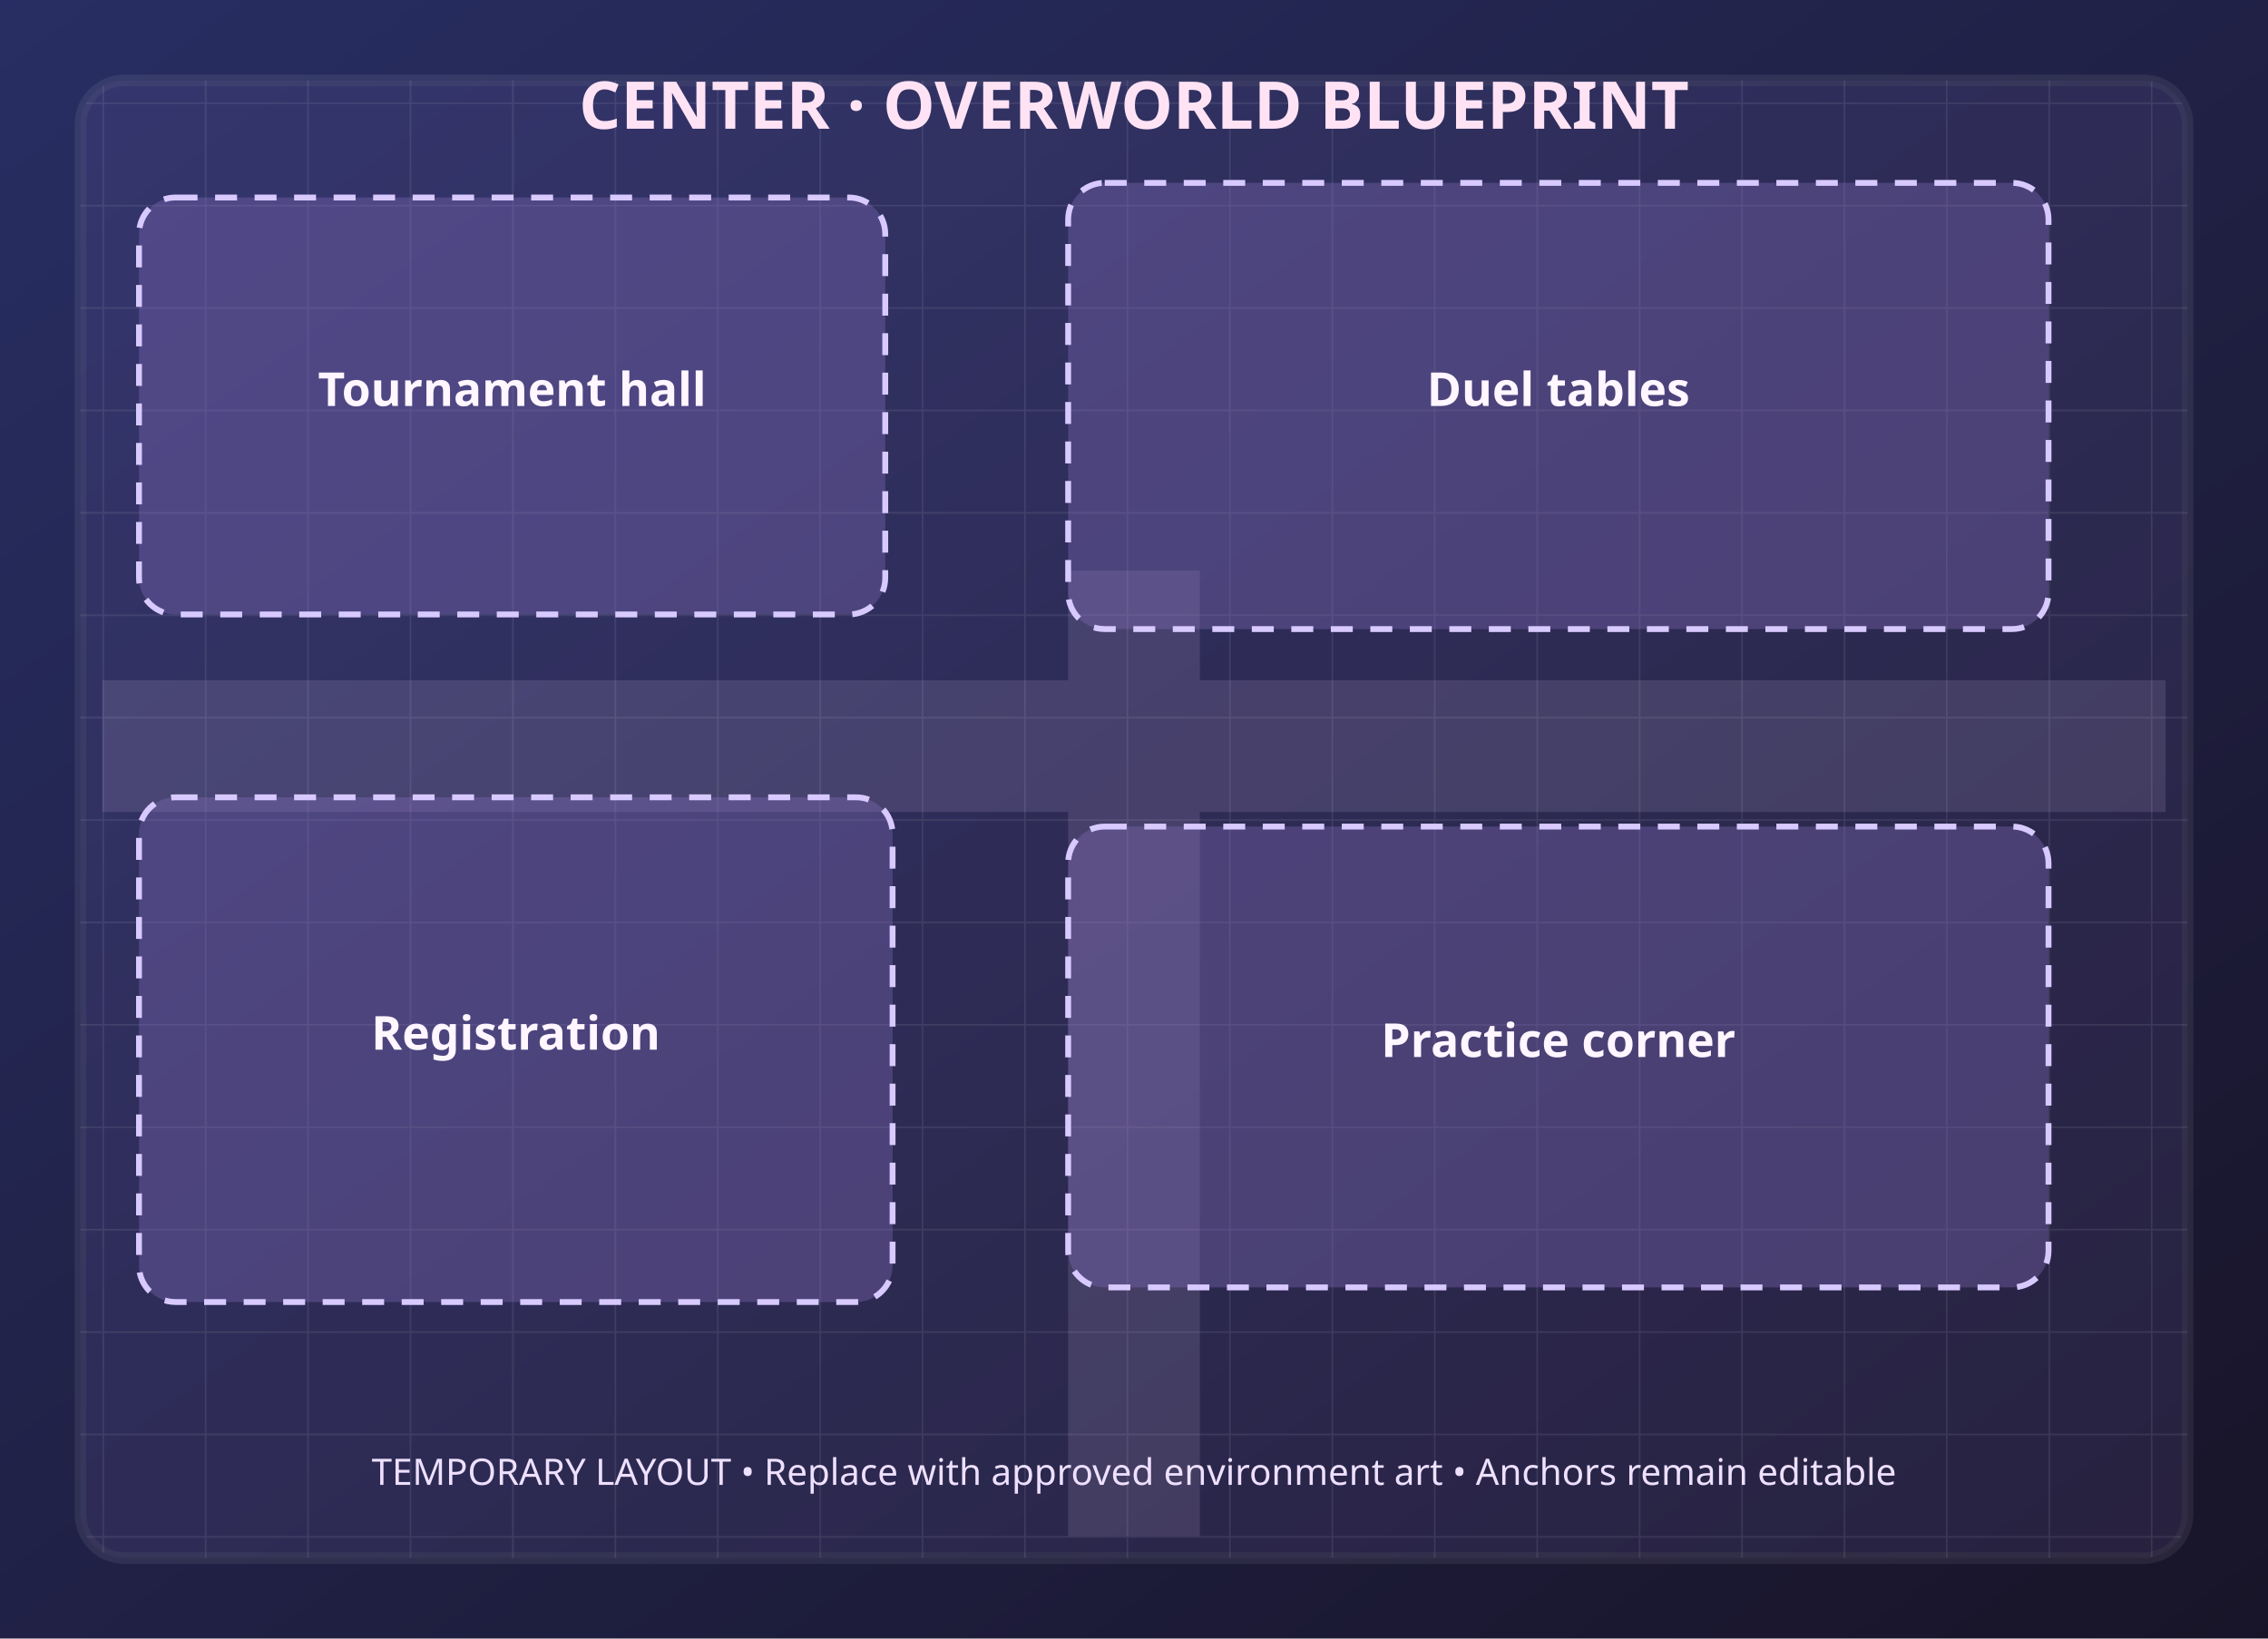
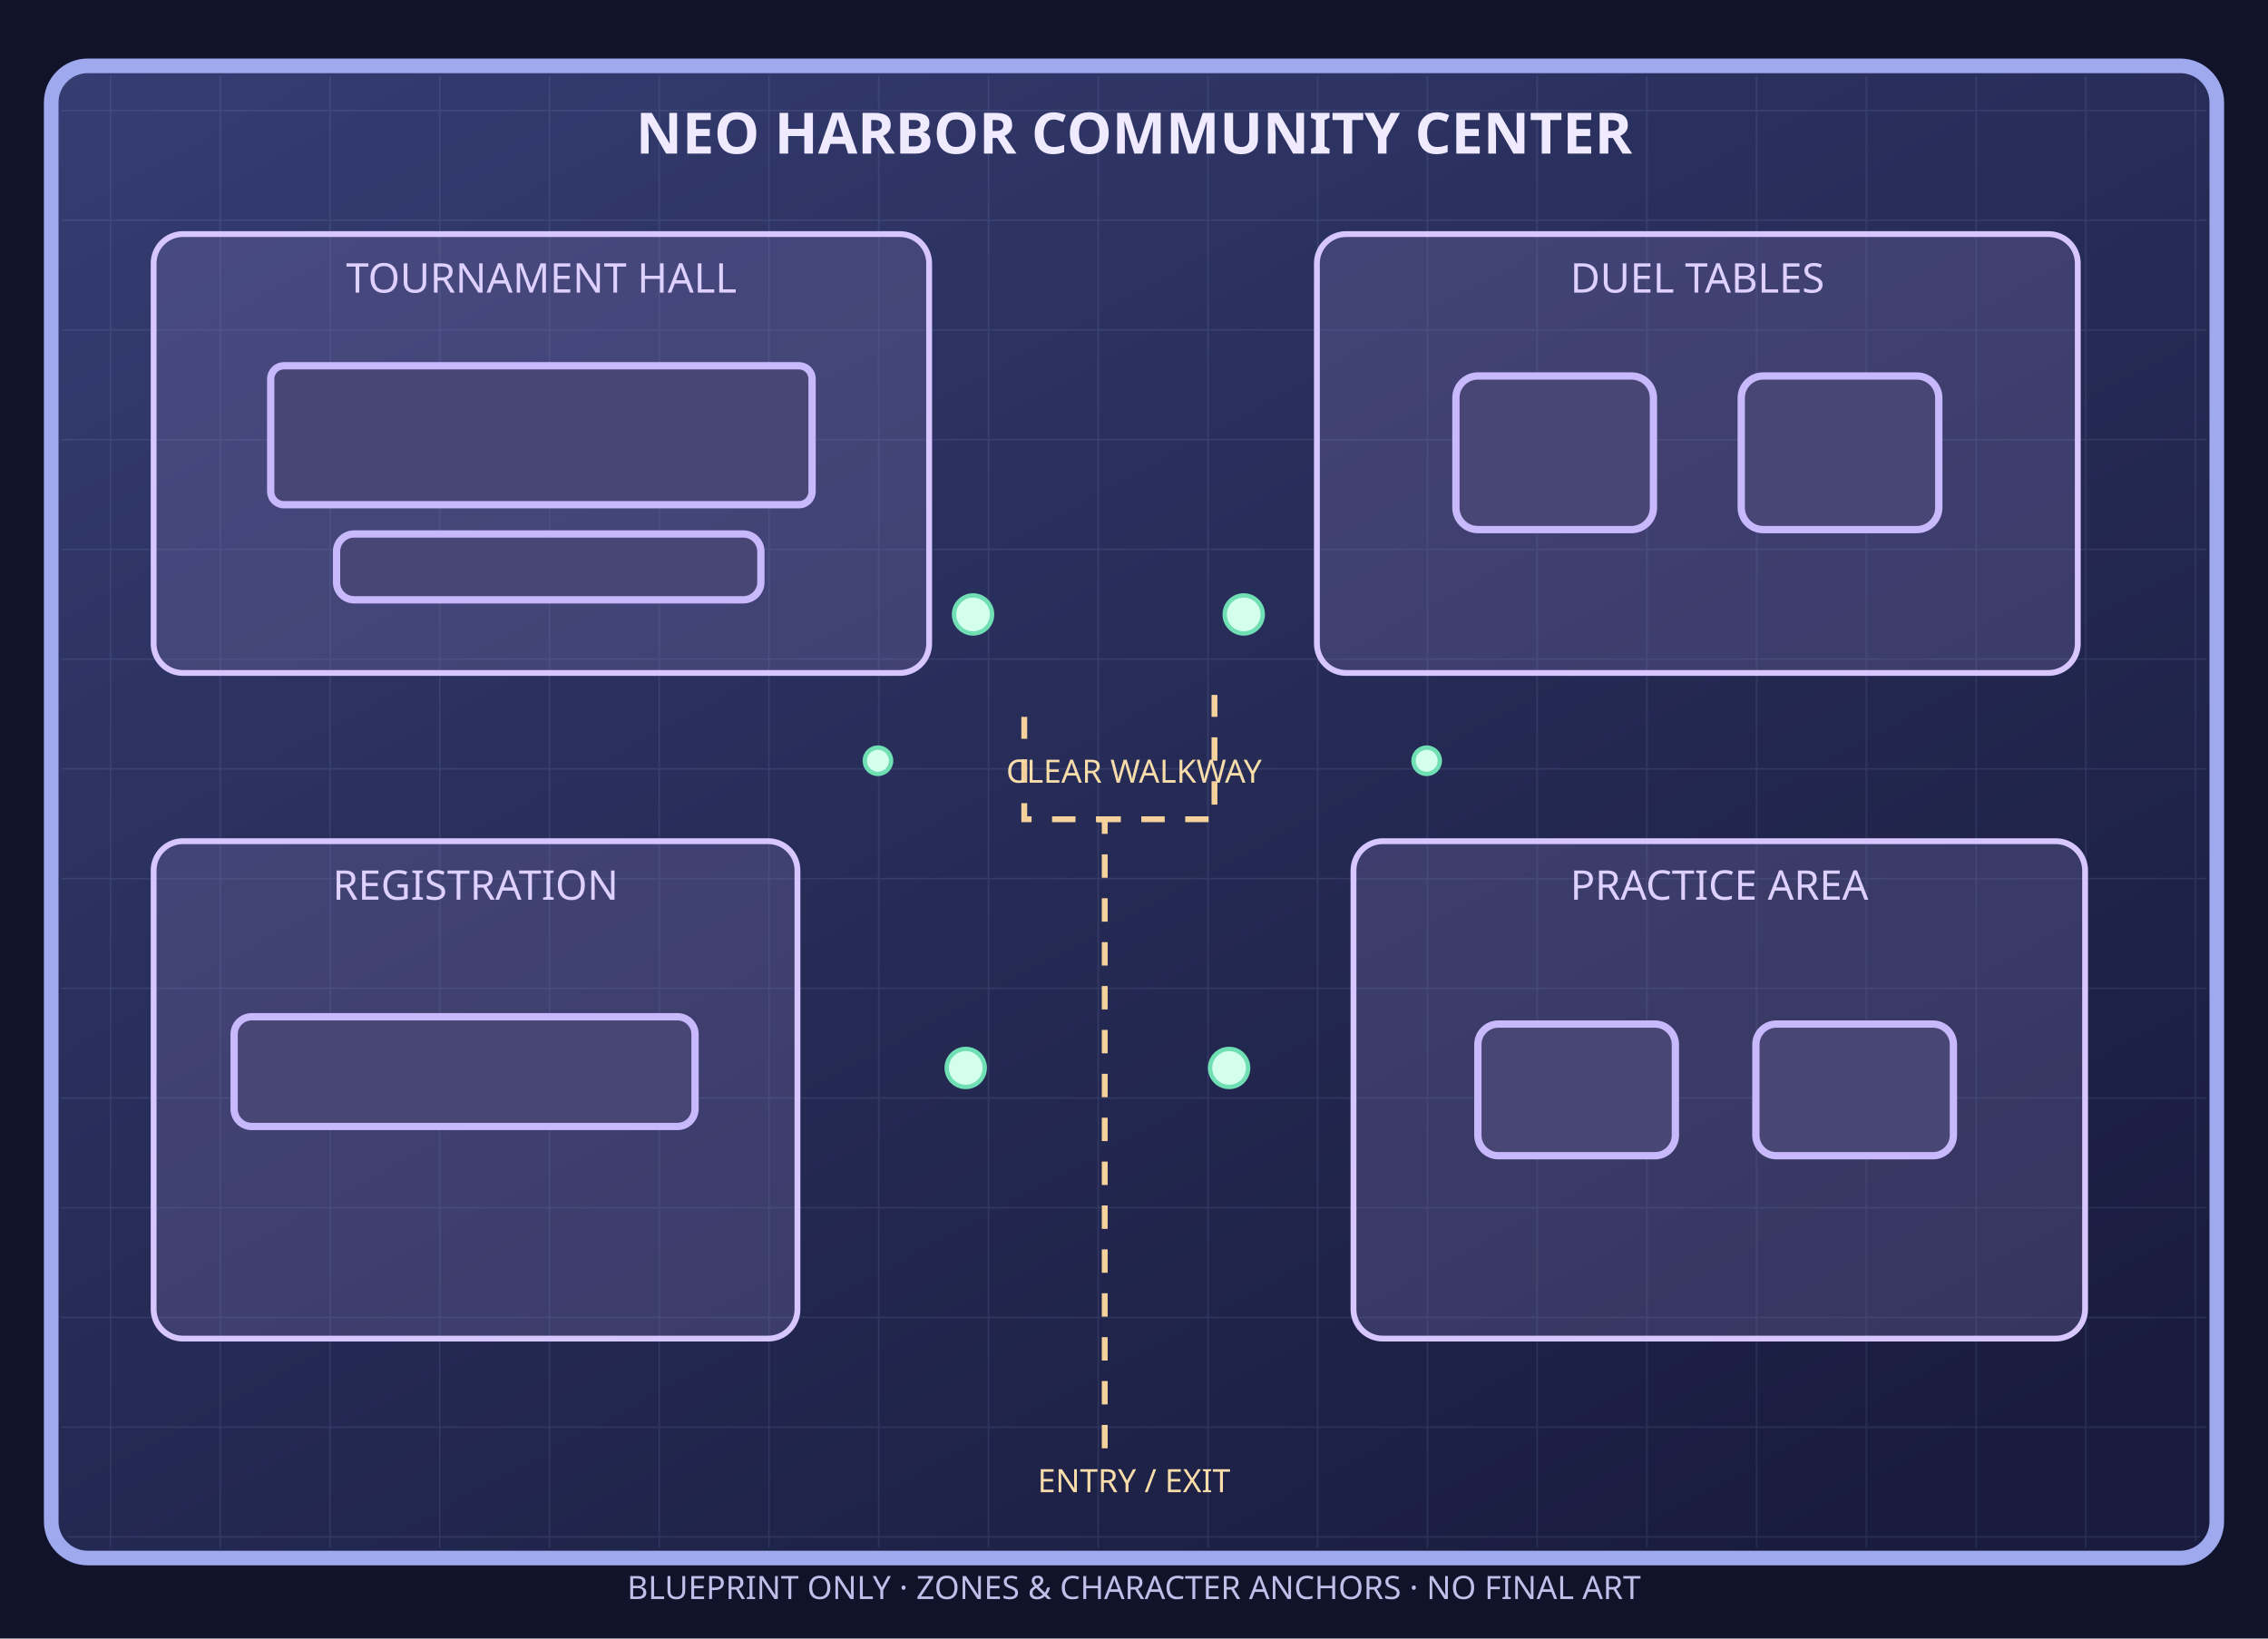
<svg xmlns="http://www.w3.org/2000/svg" viewBox="0 0 1550 1120">
  <defs>
-     <linearGradient id="g" x2="1" y2="1">
-       <stop stop-color="#282e63" />
-       <stop offset="1" stop-color="#181428" />
+     <linearGradient id="floor" x2="0.8" y2="1">
+       <stop stop-color="#353d72" />
+       <stop offset="1" stop-color="#191c3e" />
    </linearGradient>
-     <pattern id="tiles" width="70" height="70" patternUnits="userSpaceOnUse">
-       <path d="M70 0H0V70" fill="none" stroke="#ffffff" stroke-opacity=".09" stroke-width="2" />
+     <pattern id="grid" width="75" height="75" patternUnits="userSpaceOnUse">
+       <path d="M75 0H0V75" stroke="#b3c0fc" stroke-opacity=".11" stroke-width="2" fill="none" />
    </pattern>
  </defs>
-   <rect width="1550" height="1120" fill="url(#g)" />
-   <rect x="55" y="55" width="1440" height="1010" rx="30" fill="#846cba" opacity=".14" stroke="#fff" stroke-opacity=".5" stroke-width="8" />
-   <rect x="55" y="55" width="1440" height="1010" rx="30" fill="url(#tiles)" />
-   <path d="M775 1050V390M70 510H1480" stroke="#e7d5f7" stroke-opacity=".13" stroke-width="90" />
-   <text x="775" y="88" text-anchor="middle" font-size="45" font-weight="bold" font-family="sans-serif" fill="#ffe3f5">CENTER · OVERWORLD BLUEPRINT</text>
-   <rect x="95" y="135" width="510" height="285" rx="25" fill="#846cba" fill-opacity=".36" stroke="#d8caff" stroke-dasharray="15 12" stroke-width="4" />
-   <text x="350" y="277.5" text-anchor="middle" fill="#fff6ff" font-family="sans-serif" font-size="32" font-weight="bold">Tournament hall</text>
-   <rect x="730" y="125" width="670" height="305" rx="25" fill="#846cba" fill-opacity=".36" stroke="#d8caff" stroke-dasharray="15 12" stroke-width="4" />
-   <text x="1065" y="277.5" text-anchor="middle" fill="#fff6ff" font-family="sans-serif" font-size="32" font-weight="bold">Duel tables</text>
-   <rect x="95" y="545" width="515" height="345" rx="25" fill="#846cba" fill-opacity=".36" stroke="#d8caff" stroke-dasharray="15 12" stroke-width="4" />
-   <text x="352.5" y="717.5" text-anchor="middle" fill="#fff6ff" font-family="sans-serif" font-size="32" font-weight="bold">Registration</text>
-   <rect x="730" y="565" width="670" height="315" rx="25" fill="#846cba" fill-opacity=".36" stroke="#d8caff" stroke-dasharray="15 12" stroke-width="4" />
-   <text x="1065" y="722.5" text-anchor="middle" fill="#fff6ff" font-family="sans-serif" font-size="32" font-weight="bold">Practice corner</text>
-   <text x="775" y="1015" text-anchor="middle" font-family="sans-serif" font-size="25" fill="#eee0ff">TEMPORARY LAYOUT • Replace with approved environment art • Anchors remain editable</text>
+   <rect width="1550" height="1120" fill="#11132b" />
+   <rect x="35" y="45" width="1480" height="1020" rx="25" fill="url(#floor)" stroke="#9ea9ee" stroke-width="10" />
+   <rect x="42" y="52" width="1466" height="1006" rx="20" fill="url(#grid)" />
+   <text x="775" y="105" text-anchor="middle" font-size="39" font-family="sans-serif" font-weight="bold" fill="#f0eaff">NEO HARBOR COMMUNITY CENTER</text>
+   <g stroke="#d7c6ff" stroke-width="4" fill="#786eaa" fill-opacity=".3">
+     <rect x="105" y="160" width="530" height="300" rx="20" />
+     <rect x="900" y="160" width="520" height="300" rx="20" />
+     <rect x="105" y="575" width="440" height="340" rx="20" />
+     <rect x="925" y="575" width="500" height="340" rx="20" />
+   </g>
+   <g fill="#ded0ff" font-family="sans-serif" font-size="28" text-anchor="middle">
+     <text x="370" y="200">TOURNAMENT HALL</text>
+     <text x="1160" y="200">DUEL TABLES</text>
+     <text x="325" y="615">REGISTRATION</text>
+     <text x="1175" y="615">PRACTICE AREA</text>
+   </g>
+   <g fill="#484675" stroke="#c8b8fc" stroke-width="5">
+     <rect x="185" y="250" width="370" height="95" rx="9" />
+     <rect x="230" y="365" width="290" height="45" rx="12" />
+     <rect x="995" y="257" width="135" height="105" rx="15" />
+     <rect x="1190" y="257" width="135" height="105" rx="15" />
+     <rect x="160" y="695" width="315" height="75" rx="12" />
+     <rect x="1010" y="700" width="135" height="90" rx="14" />
+     <rect x="1200" y="700" width="135" height="90" rx="14" />
+   </g>
+   <g stroke="#f5d29c" stroke-width="4" fill="none">
+     <path d="M755 990V560H700V490" stroke-dasharray="16 14" />
+     <path d="M750 560H830V475" stroke-dasharray="16 14" />
+   </g>
+   <g fill="#f8ddaa" font-family="sans-serif" font-size="22" text-anchor="middle">
+     <text x="775" y="535">CLEAR WALKWAY</text>
+     <text x="775" y="1020">ENTRY / EXIT</text>
+   </g>
+   <g fill="#d3ffec" stroke="#70e0b4" stroke-width="3">
+     <circle cx="665" cy="420" r="13" />
+     <circle cx="850" cy="420" r="13" />
+     <circle cx="660" cy="730" r="13" />
+     <circle cx="840" cy="730" r="13" />
+     <circle cx="600" cy="520" r="9" />
+     <circle cx="975" cy="520" r="9" />
+   </g>
+   <text x="775" y="1093" fill="#c1bee9" text-anchor="middle" font-family="sans-serif" font-size="22">BLUEPRINT ONLY · ZONES &amp; CHARACTER ANCHORS · NO FINAL ART</text>
</svg>
